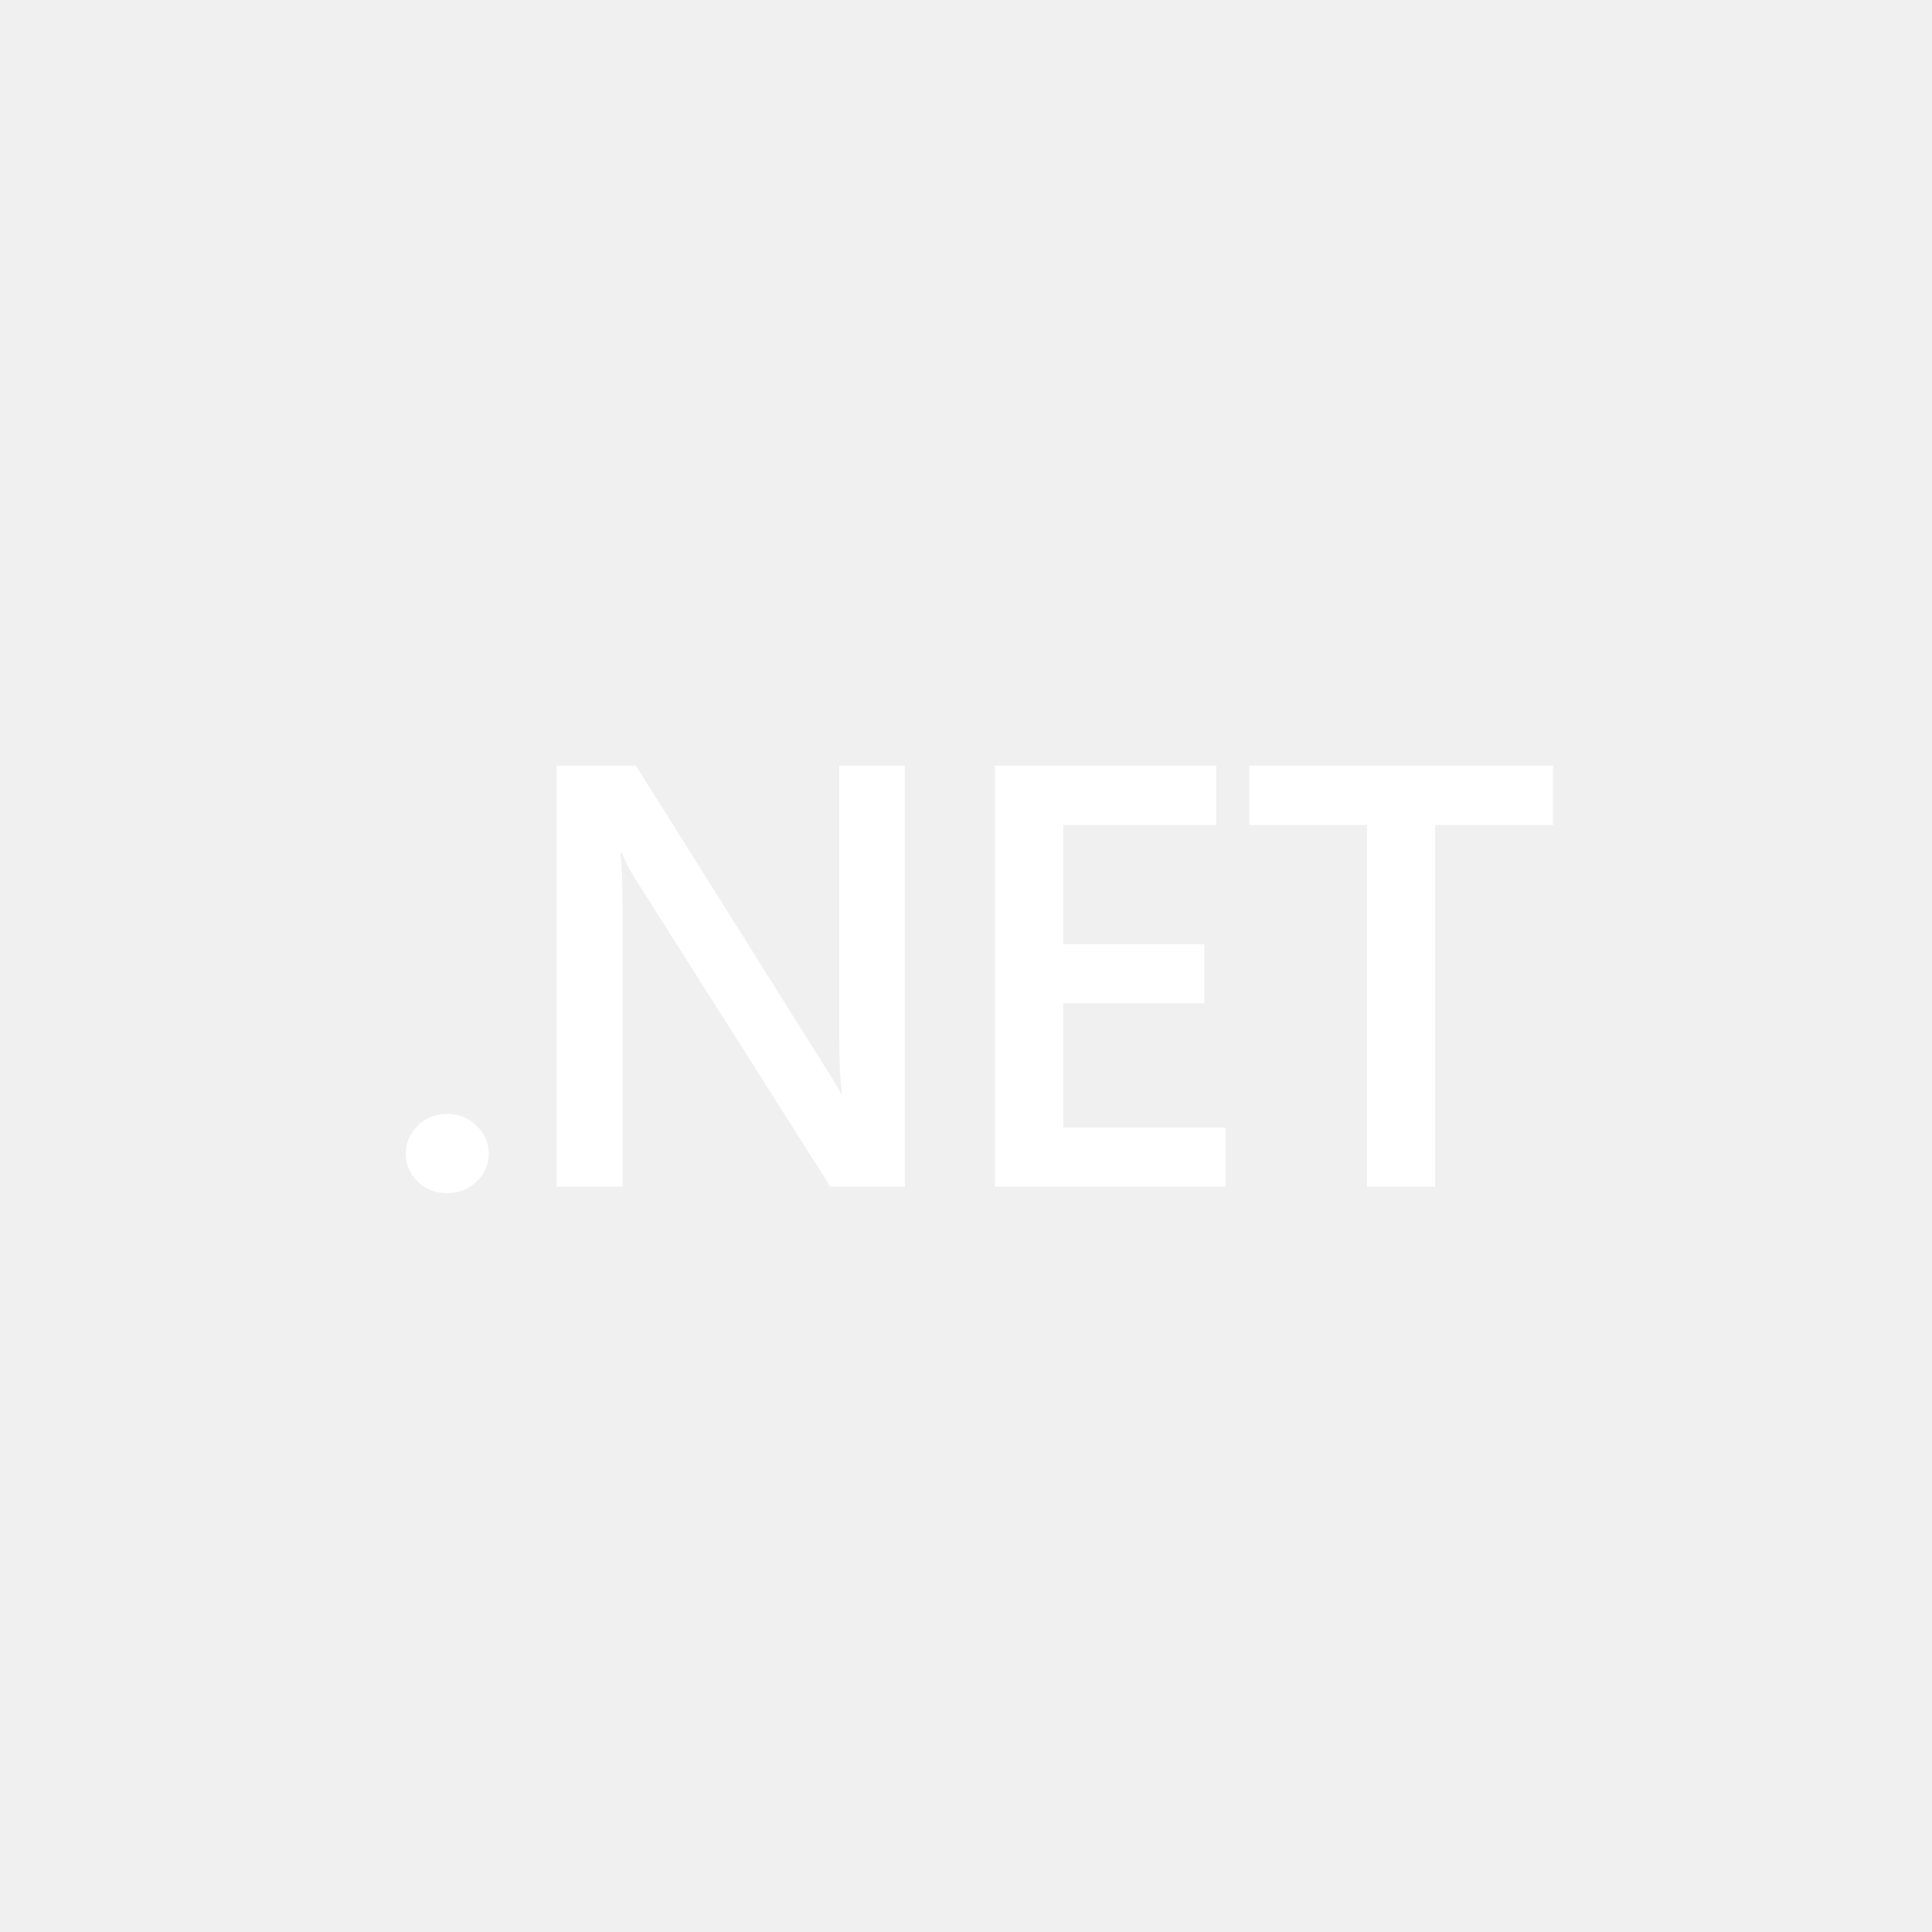
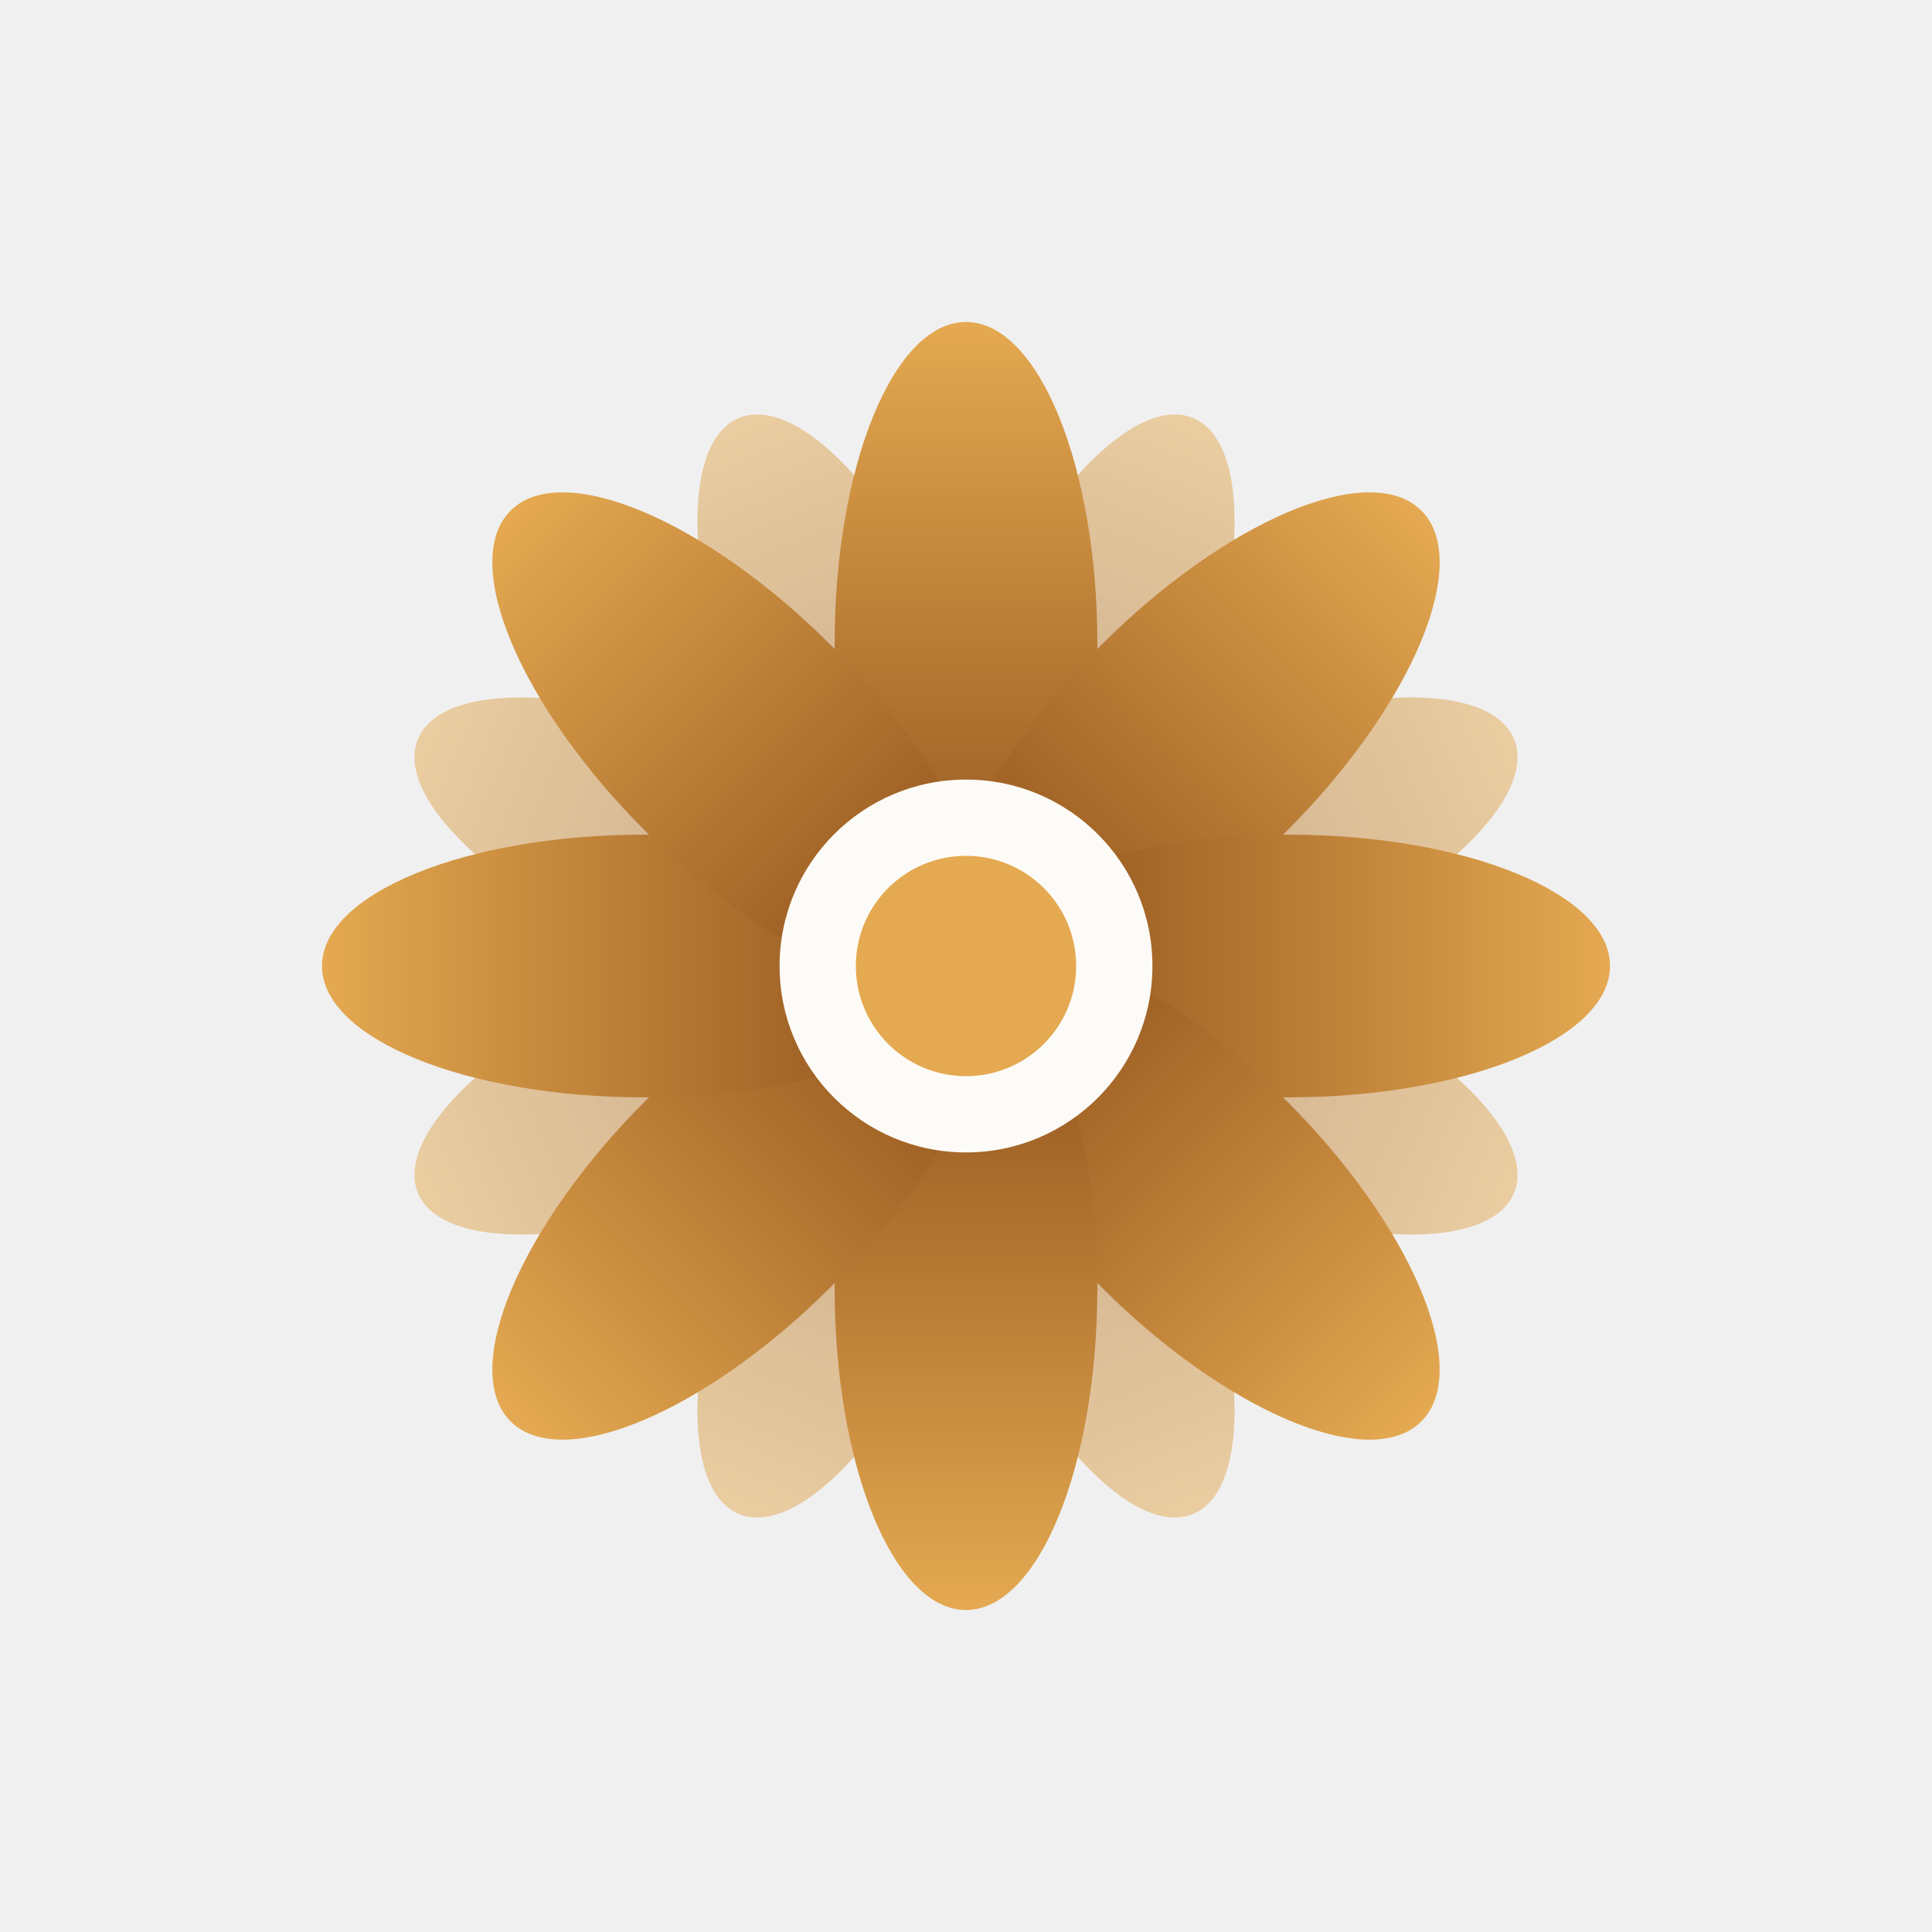
- <svg xmlns="http://www.w3.org/2000/svg" width="456" height="456" viewBox="0 0 456 456" version="1.1" xml:space="preserve" style="fill-rule:evenodd;clip-rule:evenodd;stroke-linejoin:round;stroke-miterlimit:2;">
-   <path d="m 105.5,281.609 c -2.703,0 -5.001,-0.9 -6.893,-2.702 -1.892,-1.848 -2.838,-4.042 -2.838,-6.582 0,-2.587 0.946,-4.804 2.838,-6.652 1.892,-1.848 4.19,-2.772 6.893,-2.772 2.748,0 5.068,0.924 6.96,2.772 1.937,1.848 2.906,4.064 2.906,6.652 0,2.54 -0.968,4.734 -2.906,6.582 -1.892,1.802 -4.212,2.702 -6.96,2.702 z" style="fill:#ffffff;fill-rule:nonzero;stroke-width:0.838" />
-   <path d="M 213.561,280.084 H 195.99 L 149.7,207.054 c -1.171,-1.848 -2.14,-3.765 -2.906,-5.751 h -0.406 c 0.361,2.125 0.541,6.675 0.541,13.65 v 65.132 h -15.543 v -99.36 h 18.719 l 44.737,71.298 c 1.892,2.957 3.109,4.989 3.649,6.098 h 0.27 c -0.45,-2.632 -0.676,-7.09 -0.676,-13.373 v -64.023 h 15.476 z" style="fill:#ffffff;fill-rule:nonzero;stroke-width:0.838" />
-   <path d="m 289.251,280.084 h -54.401 v -99.36 h 52.238 v 13.997 h -36.154 v 28.131 h 33.316 v 13.927 h -33.316 v 29.378 h 38.316 z" style="fill:#ffffff;fill-rule:nonzero;stroke-width:0.838" />
-   <path d="M 366.565,194.721 H 338.722 v 85.363 h -16.084 v -85.363 h -27.775 v -13.997 h 71.701 z" style="fill:#ffffff;fill-rule:nonzero;stroke-width:0.838" />
+ <svg xmlns="http://www.w3.org/2000/svg" width="456" height="456" viewBox="0 0 456 456" version="1.1">
+   <defs>
+     <linearGradient id="petal" x1="0" y1="0" x2="0" y2="1">
+       <stop offset="0" stop-color="#E4A951" />
+       <stop offset="1" stop-color="#8D4E19" />
+     </linearGradient>
+   </defs>
+   <g fill="url(#petal)">
+     <g opacity="0.5">
+       <ellipse cx="228" cy="158" rx="27" ry="70" transform="rotate(22.5 228 228)" />
+       <ellipse cx="228" cy="158" rx="27" ry="70" transform="rotate(67.5 228 228)" />
+       <ellipse cx="228" cy="158" rx="27" ry="70" transform="rotate(112.5 228 228)" />
+       <ellipse cx="228" cy="158" rx="27" ry="70" transform="rotate(157.5 228 228)" />
+       <ellipse cx="228" cy="158" rx="27" ry="70" transform="rotate(202.5 228 228)" />
+       <ellipse cx="228" cy="158" rx="27" ry="70" transform="rotate(247.5 228 228)" />
+       <ellipse cx="228" cy="158" rx="27" ry="70" transform="rotate(292.5 228 228)" />
+       <ellipse cx="228" cy="158" rx="27" ry="70" transform="rotate(337.5 228 228)" />
+     </g>
+     <ellipse cx="228" cy="152" rx="31" ry="76" />
+     <ellipse cx="228" cy="152" rx="31" ry="76" transform="rotate(45 228 228)" />
+     <ellipse cx="228" cy="152" rx="31" ry="76" transform="rotate(90 228 228)" />
+     <ellipse cx="228" cy="152" rx="31" ry="76" transform="rotate(135 228 228)" />
+     <ellipse cx="228" cy="152" rx="31" ry="76" transform="rotate(180 228 228)" />
+     <ellipse cx="228" cy="152" rx="31" ry="76" transform="rotate(225 228 228)" />
+     <ellipse cx="228" cy="152" rx="31" ry="76" transform="rotate(270 228 228)" />
+     <ellipse cx="228" cy="152" rx="31" ry="76" transform="rotate(315 228 228)" />
+   </g>
+   <circle cx="228" cy="228" r="44" fill="#FDFBF7" />
+   <circle cx="228" cy="228" r="26" fill="#E4A951" />
</svg>
